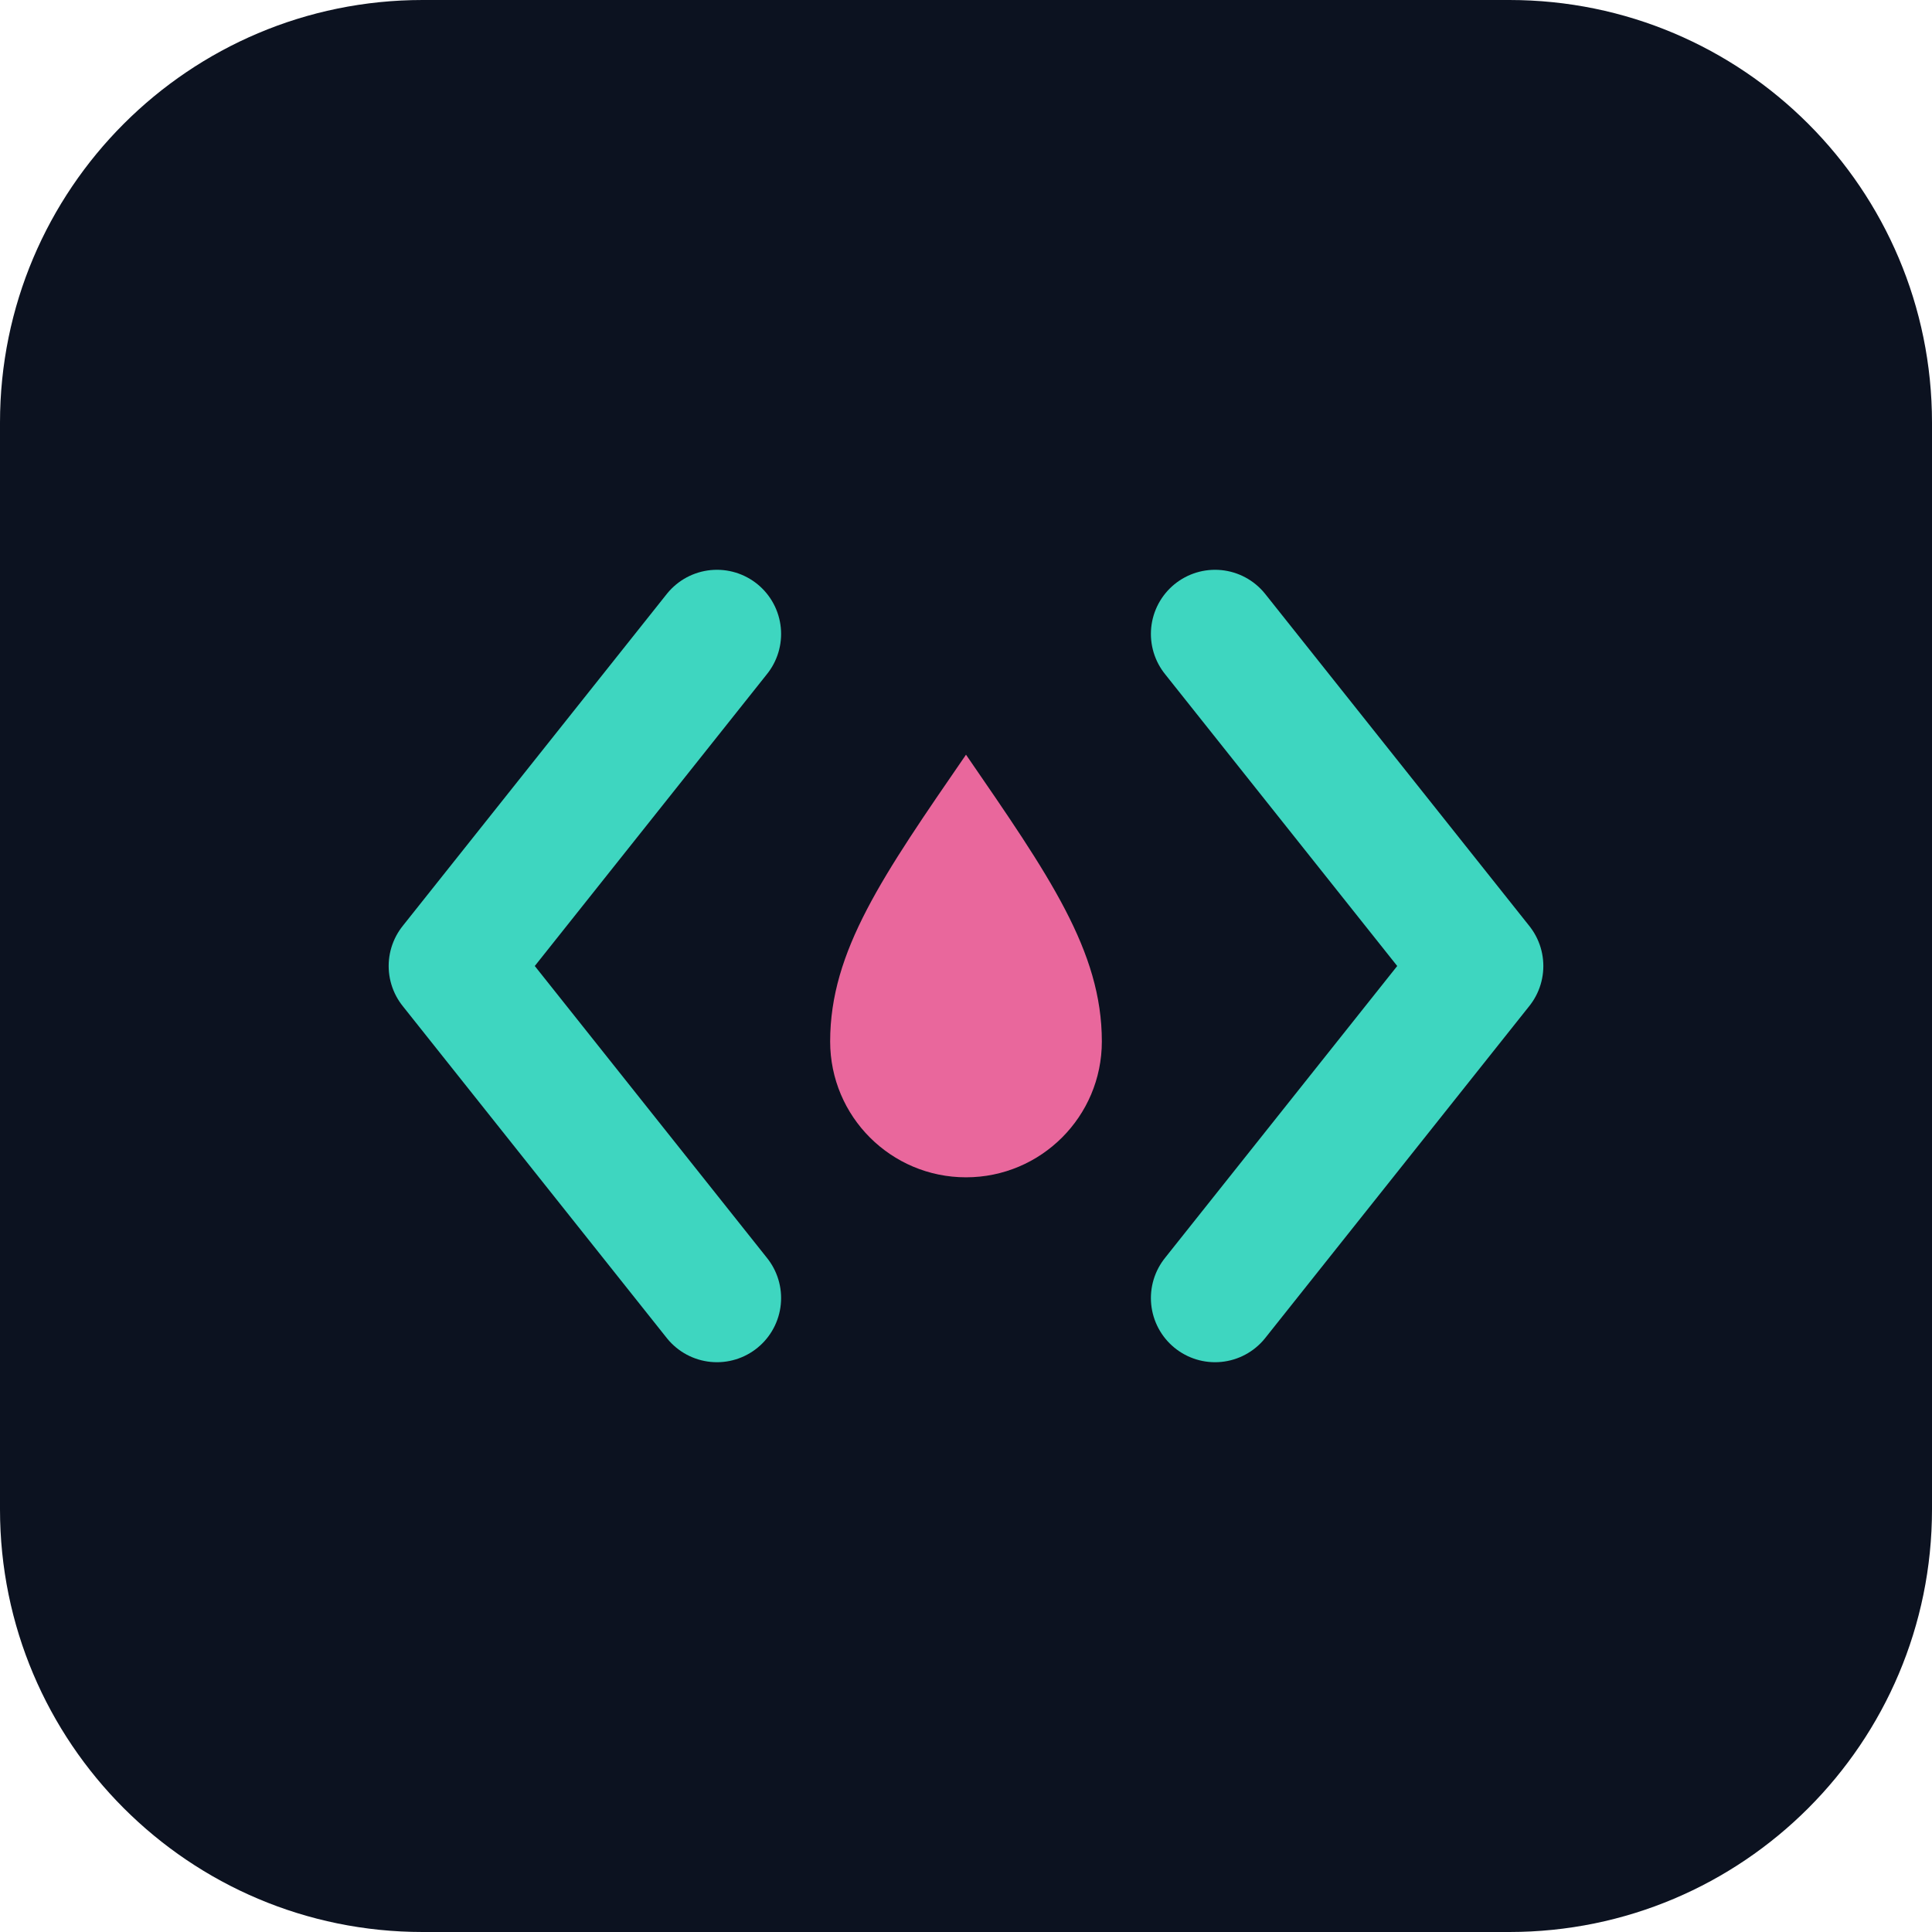
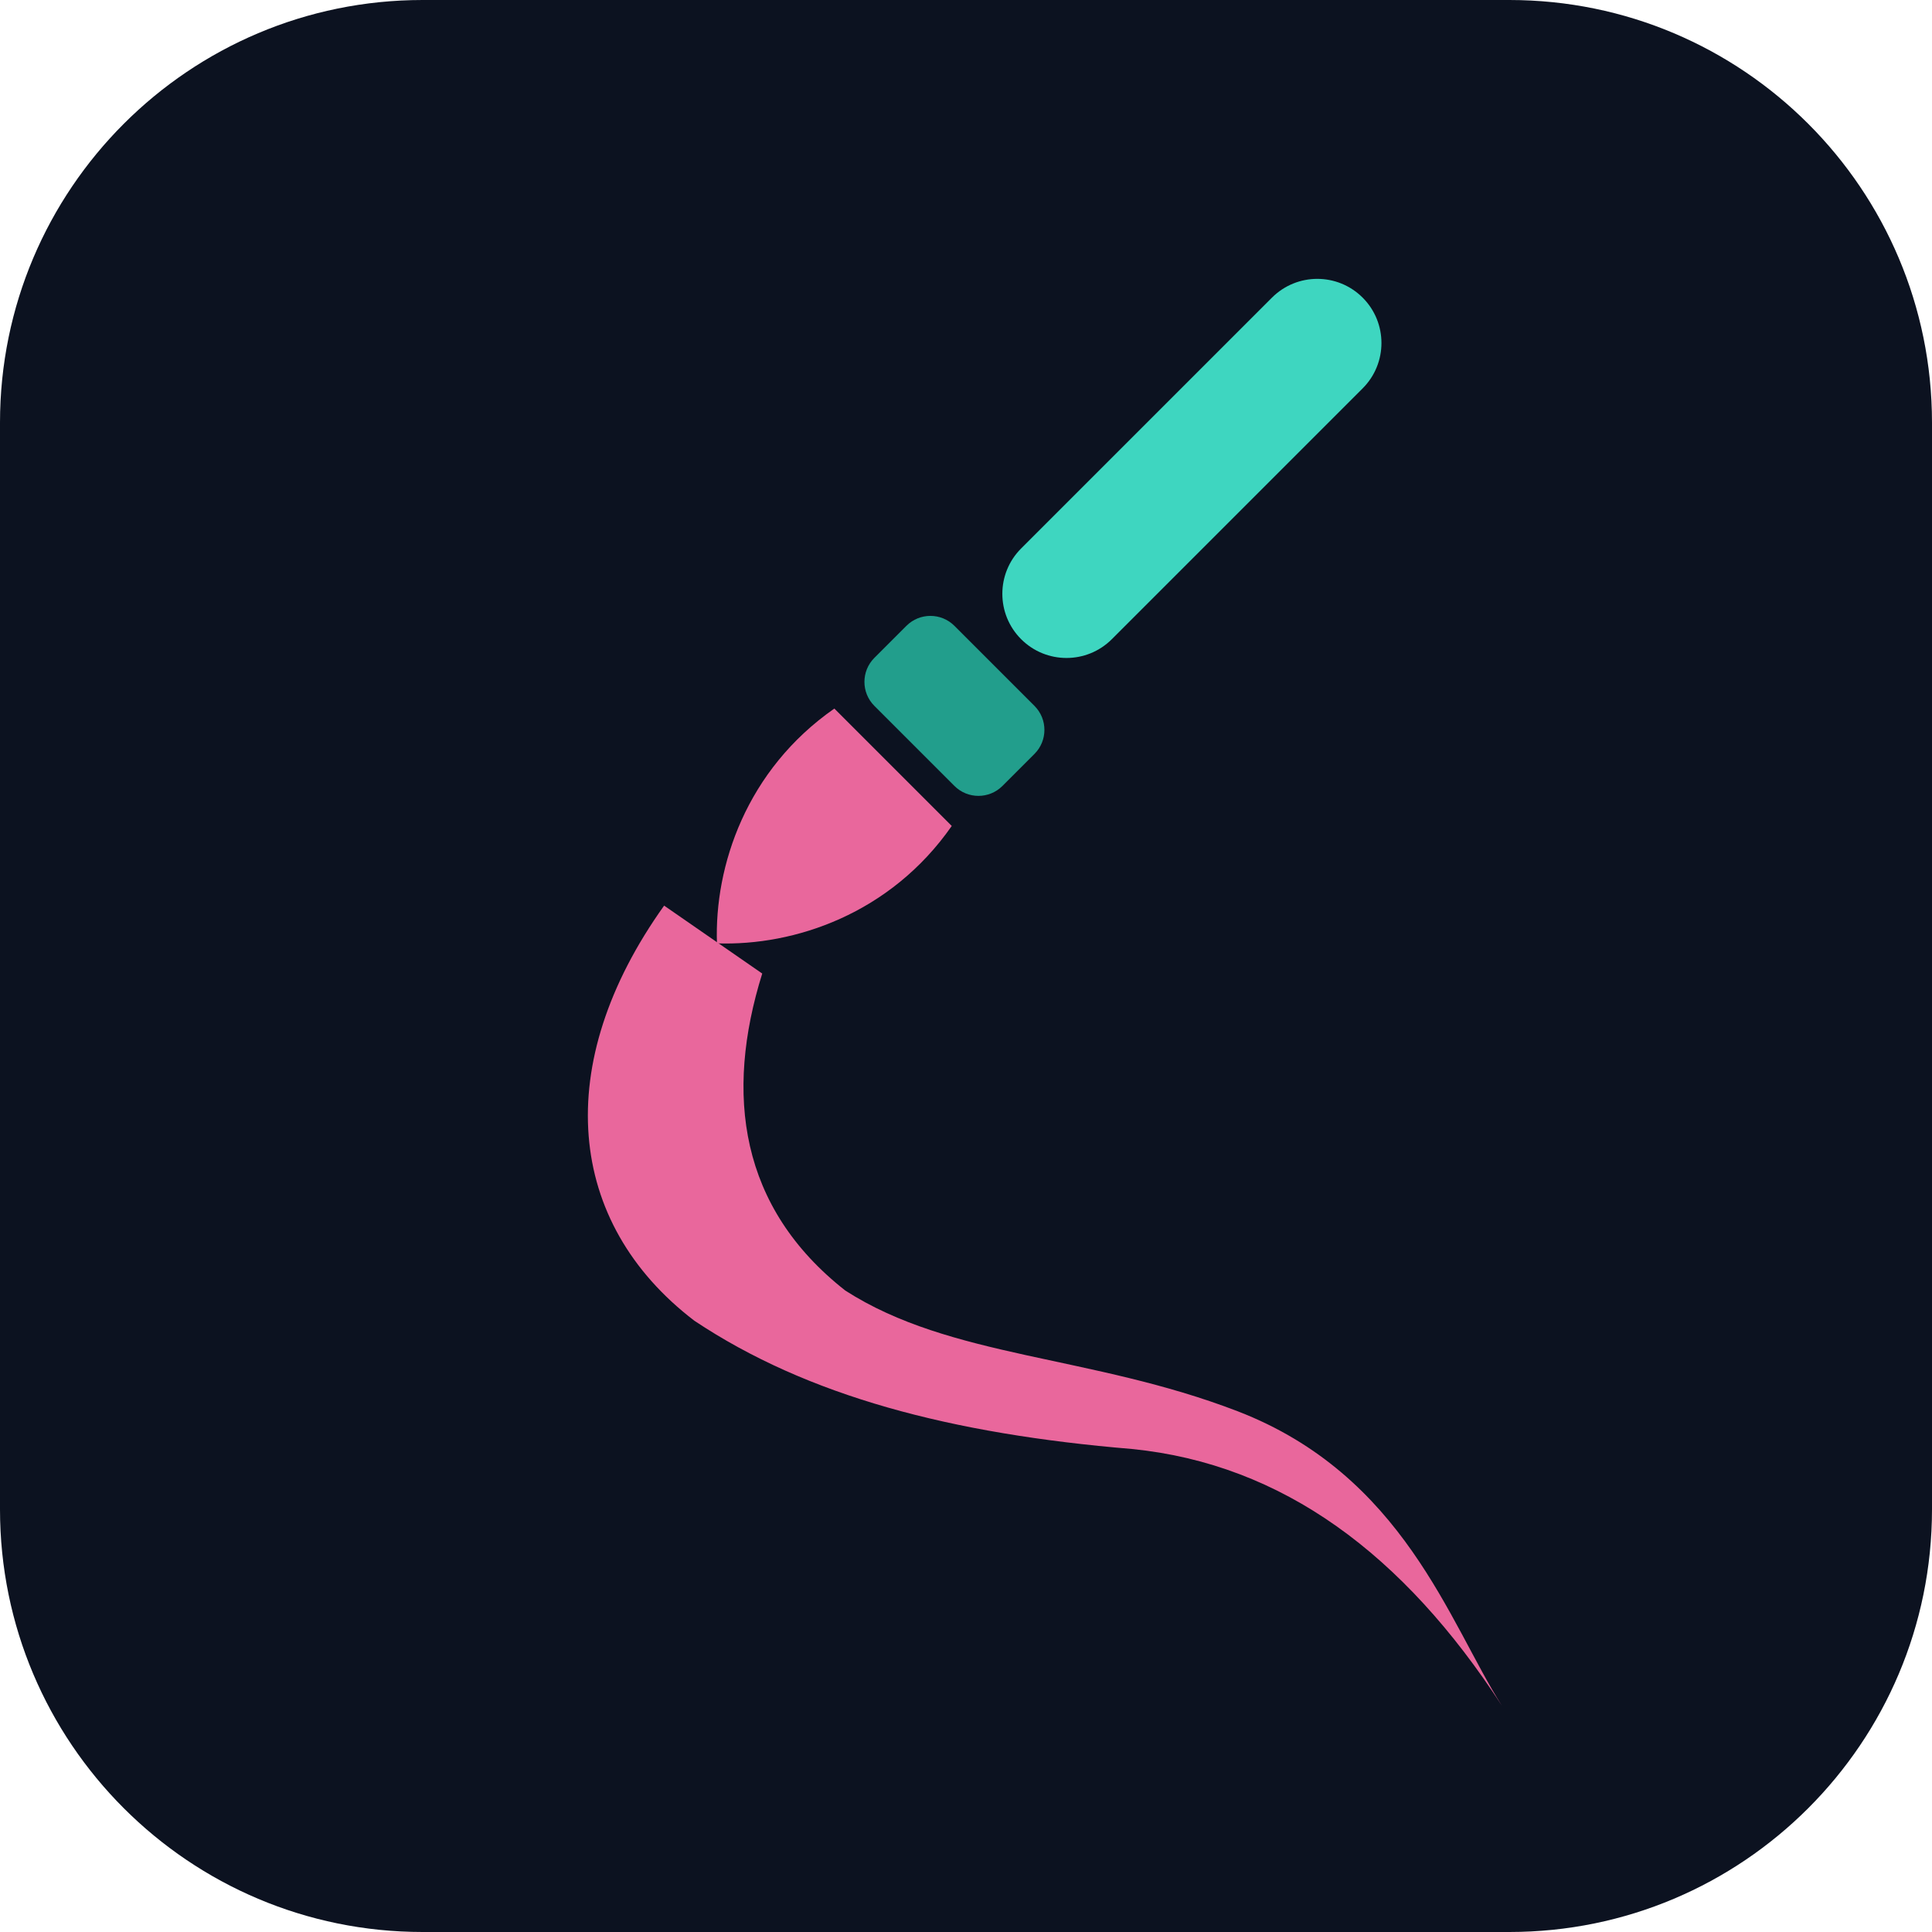
<svg xmlns="http://www.w3.org/2000/svg" width="512" height="512" viewBox="0 0 512 512" role="img" aria-label="bare-styled">
  <rect width="512" height="512" rx="112" fill="#0C1220" />
-   <g stroke="#3ED6C0" stroke-width="34" stroke-linecap="round" stroke-linejoin="round" fill="none">
-     <polyline points="190,168 120,256 190,344" />
-     <polyline points="322,168 392,256 322,344" />
+   <g transform="rotate(45 190 250)">
+     <rect x="173" y="8" width="34" height="128" rx="17" fill="#3ED6C0" />
+     <rect x="166" y="146" width="48" height="30" rx="9" fill="#229E8C" />
+     <path d="M168 184 H212 C217 212 205 236 190 250 C175 236 163 212 168 184 Z" fill="#E9679C" />
  </g>
-   <path d="M256 200 C234 232 220 252 220 276 A36 36 0 0 0 292 276 C292 252 278 232 256 200 Z" fill="#E9679C" />
+   <path d="M176 240     C146 282 150 324 184 350     C214 370 252 380 300 384     C340 388 372 412 398 452     C384 430 372 391 328 374     C289 359 252 360 224 342     C196 320 192 290 202 258     Z" fill="#E9679C" />
</svg>
